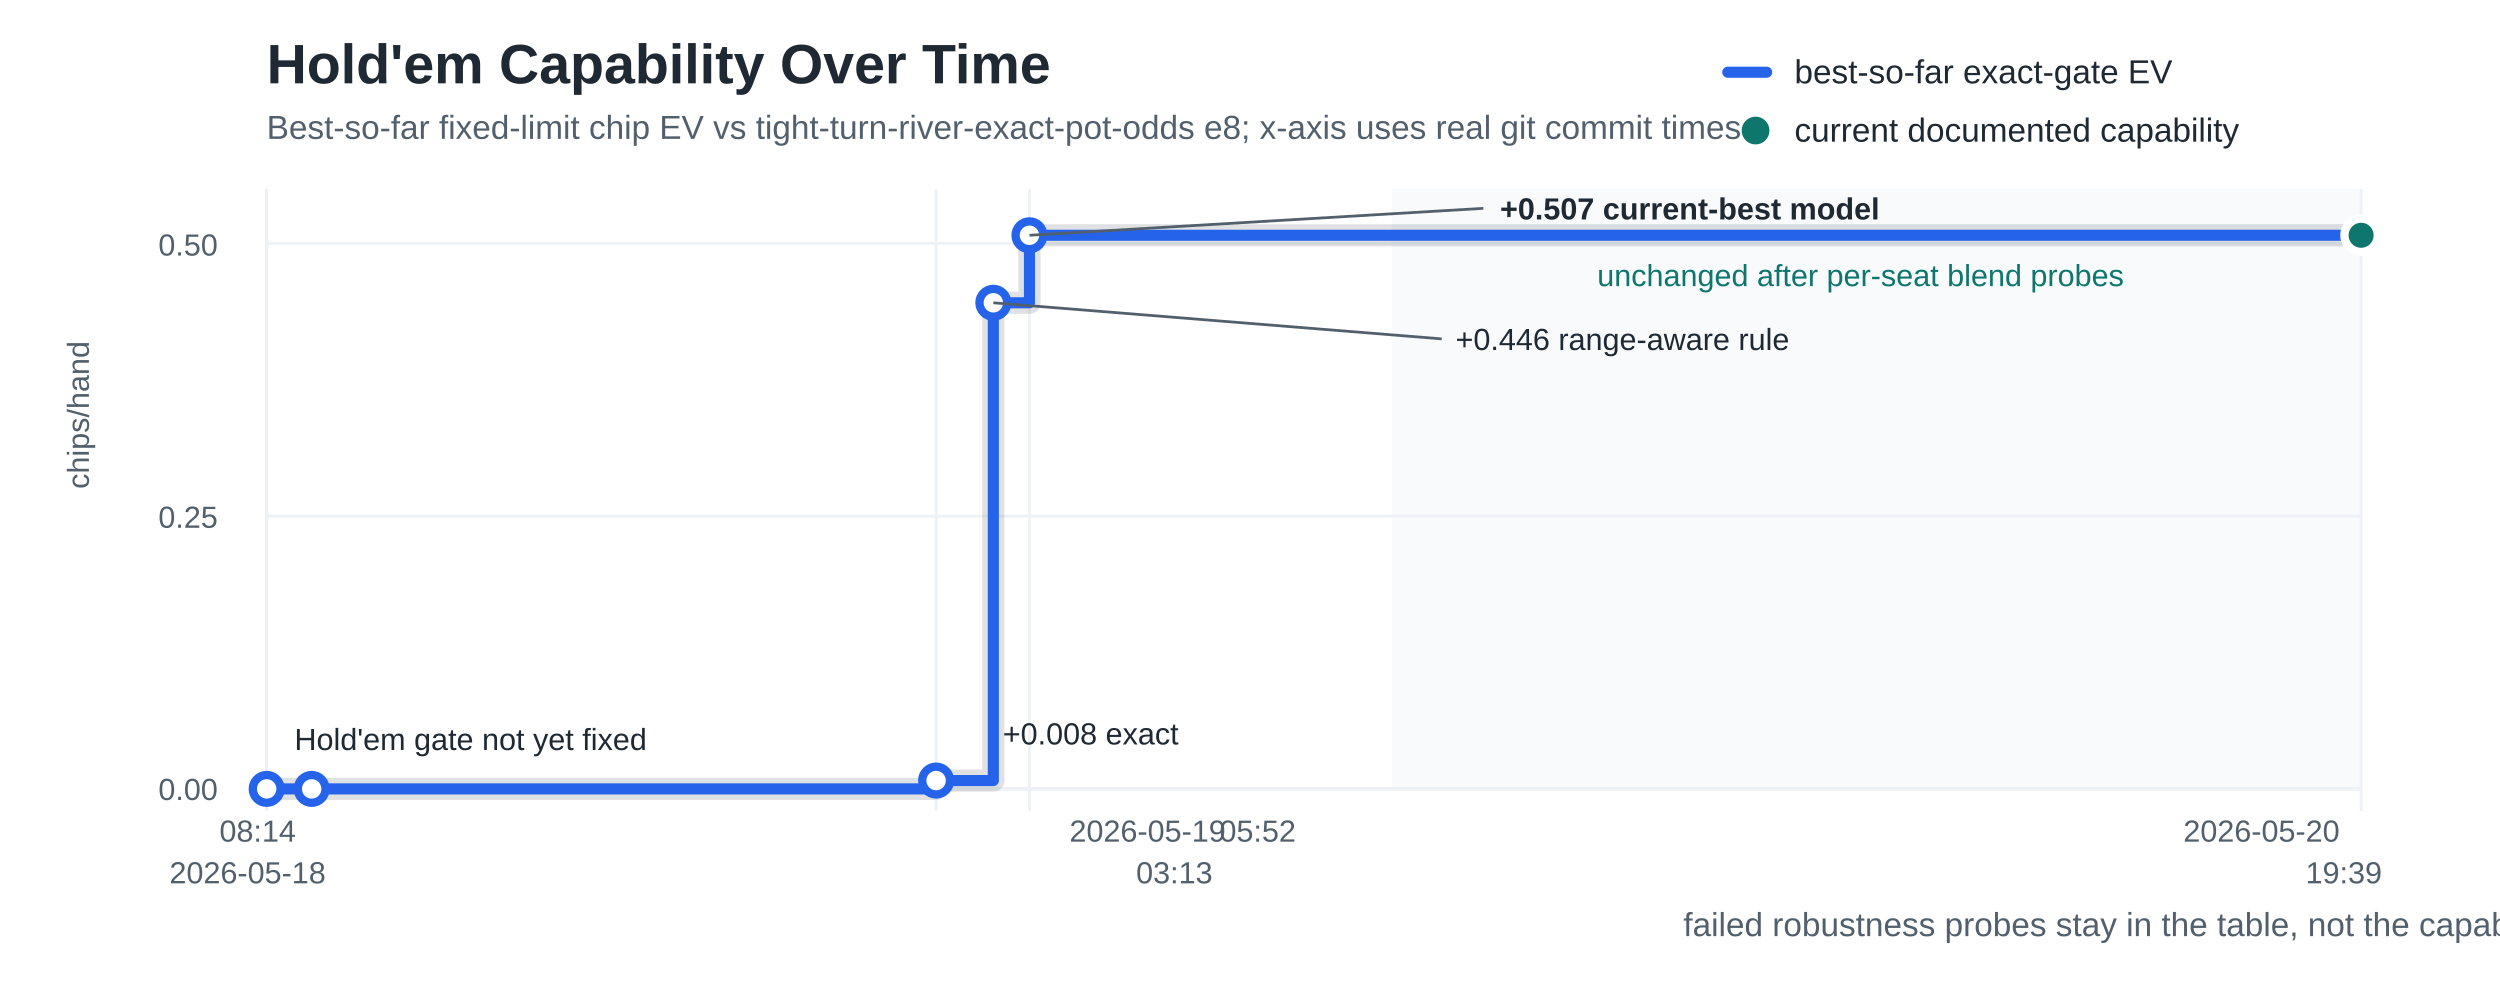
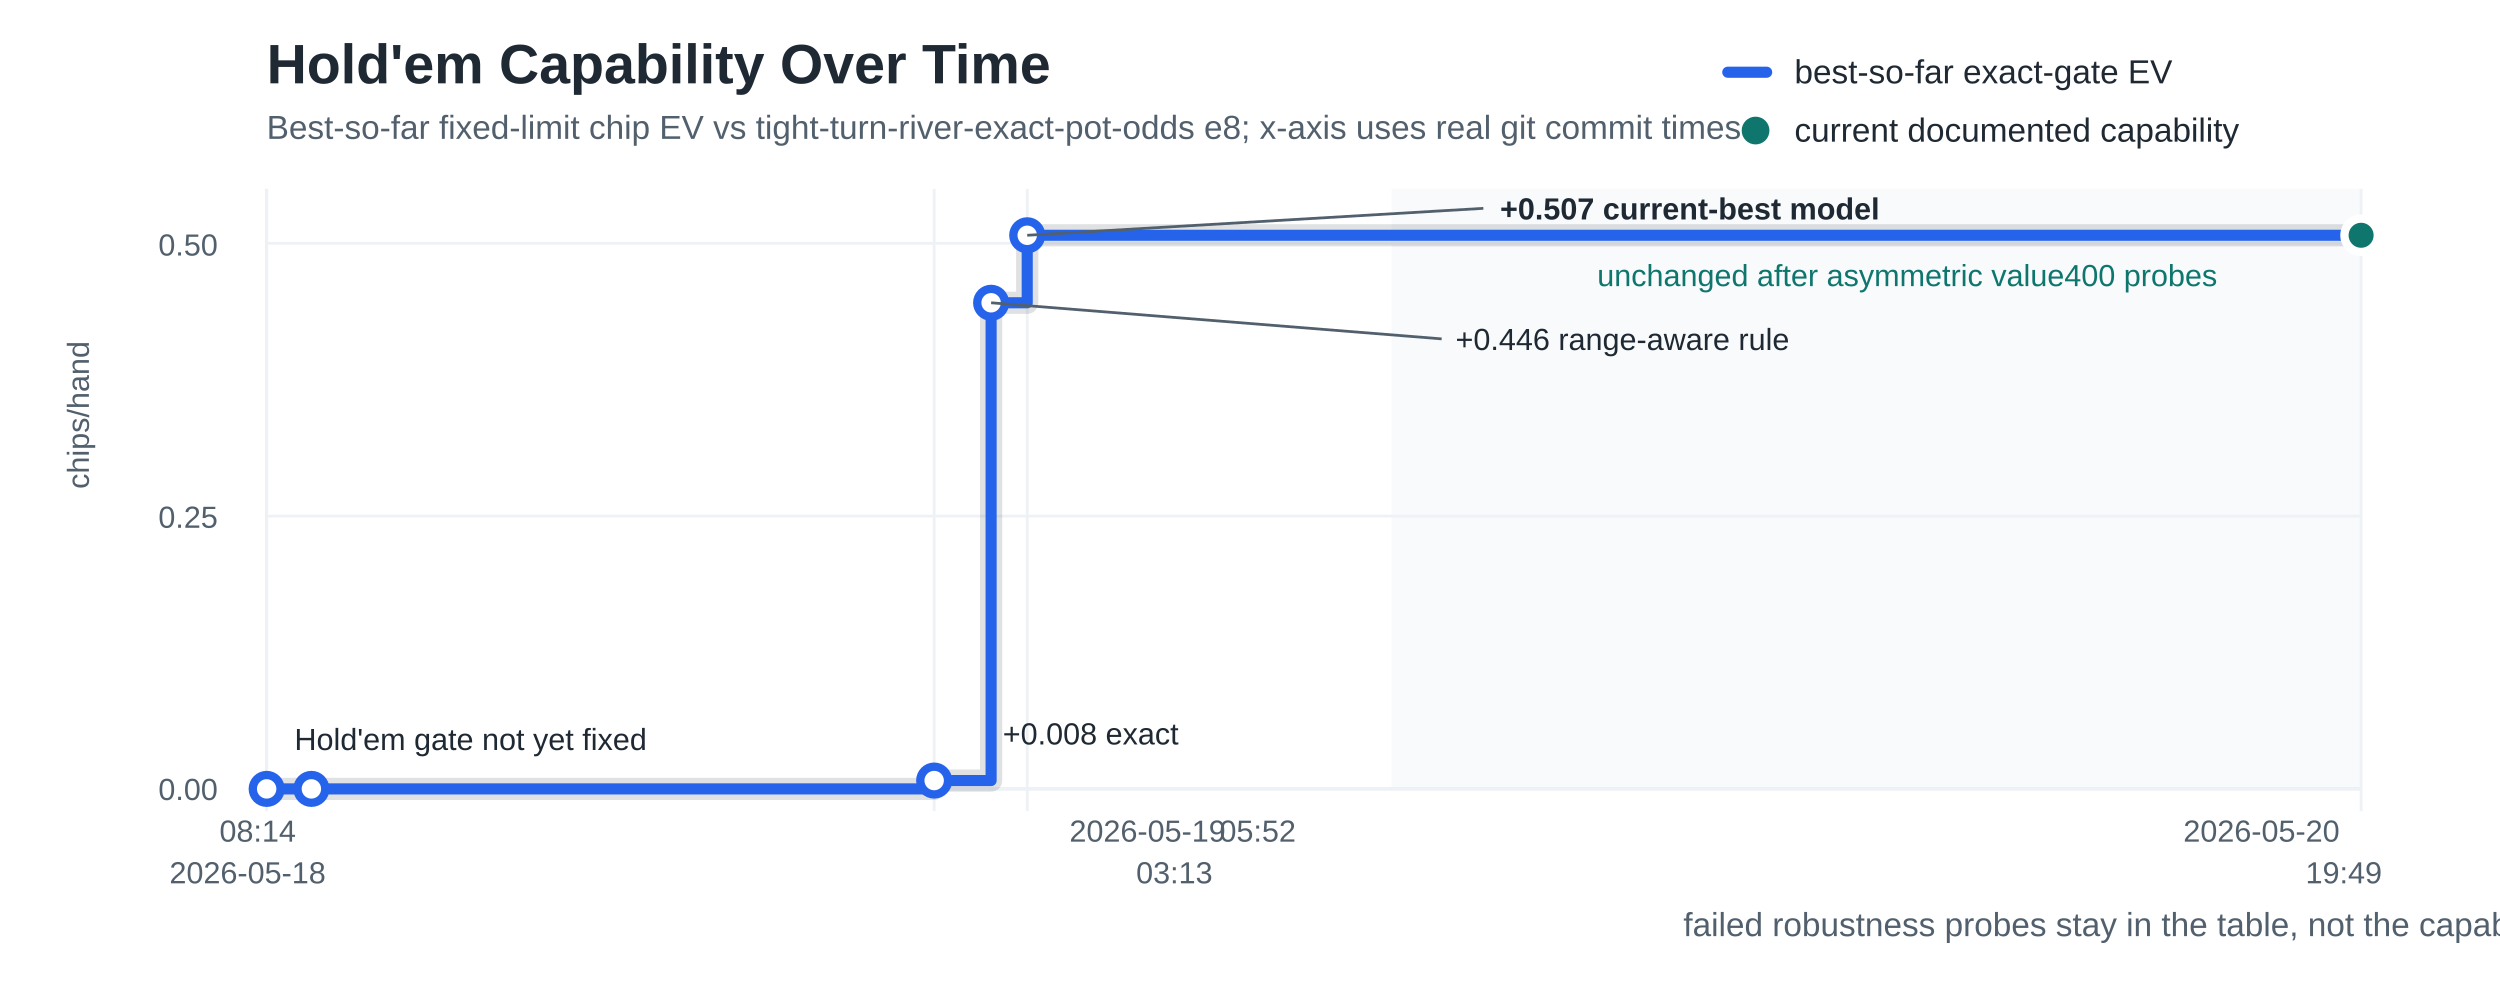
<svg xmlns="http://www.w3.org/2000/svg" width="900" height="360" viewBox="0 0 900 360" role="img" aria-labelledby="title desc">
  <rect width="900" height="360" fill="#ffffff" />
  <rect x="501" y="68" width="349" height="216" fill="#f8fafc" />
  <text x="96" y="30" font-family="Arial, Helvetica, sans-serif" font-size="20" font-weight="700" fill="#1f2933">Hold'em Capability Over Time</text>
  <text x="96" y="50" font-family="Arial, Helvetica, sans-serif" font-size="12" fill="#52606d">Best-so-far fixed-limit chip EV vs tight-turn-river-exact-pot-odds e8; x-axis uses real git commit times</text>
  <g stroke="#d9e2ec" stroke-width="1">
    <line x1="96" y1="284" x2="850" y2="284" />
    <line x1="96" y1="68" x2="96" y2="284" />
  </g>
  <g font-family="Arial, Helvetica, sans-serif" font-size="11" fill="#52606d">
    <line x1="96" y1="284.0" x2="850" y2="284.0" stroke="#eef2f6" stroke-width="1" />
    <text x="57" y="288">0.00</text>
    <line x1="96" y1="185.8" x2="850" y2="185.8" stroke="#eef2f6" stroke-width="1" />
    <text x="57" y="190">0.25</text>
    <line x1="96" y1="87.6" x2="850" y2="87.6" stroke="#eef2f6" stroke-width="1" />
    <text x="57" y="92">0.50</text>
    <text x="32" y="176" transform="rotate(-90 32 176)">chips/hand</text>
  </g>
  <g stroke="#eef2f6" stroke-width="1">
    <line x1="96.0" y1="68" x2="96.0" y2="292" />
-     <line x1="337.0" y1="68" x2="337.0" y2="292" />
-     <line x1="370.6" y1="68" x2="370.6" y2="292" />
+     <line x1="336.3" y1="68" x2="336.3" y2="292" />
+     <line x1="369.8" y1="68" x2="369.8" y2="292" />
    <line x1="850.0" y1="68" x2="850.0" y2="292" />
  </g>
-   <path d="M 96.0 284.0 L 112.2 284.0 L 112.2 284.0 L 337.0 284.0 L 337.0 281.0 L 357.6 281.0 L 357.6 109.0 L 370.6 109.0 L 370.6 84.7 L 798.2 84.7 L 798.2 84.7 L 801.5 84.7 L 801.5 84.7 L 803.5 84.7 L 803.5 84.7 L 805.1 84.7 L 805.1 84.7 L 807.0 84.7 L 807.0 84.7 L 813.3 84.7 L 813.3 84.7 L 816.6 84.7 L 816.6 84.7 L 817.8 84.7 L 817.8 84.7 L 820.1 84.7 L 820.1 84.7 L 822.0 84.7 L 822.0 84.7 L 825.4 84.7 L 825.4 84.7 L 826.5 84.7 L 826.5 84.7 L 829.1 84.7 L 829.1 84.7 L 830.3 84.7 L 830.3 84.7 L 831.4 84.7 L 831.4 84.7 L 832.8 84.7 L 832.8 84.7 L 833.9 84.7 L 833.9 84.7 L 835.0 84.7 L 835.0 84.7 L 836.2 84.7 L 836.2 84.7 L 838.0 84.7 L 838.0 84.7 L 839.9 84.7 L 839.9 84.7 L 841.4 84.7 L 841.4 84.7 L 843.0 84.7 L 843.0 84.7 L 845.4 84.7 L 845.4 84.7 L 848.5 84.7 L 848.5 84.7 L 850.0 84.7 L 850.0 84.7" fill="none" stroke="#1f2933" stroke-opacity="0.14" stroke-width="8" stroke-linecap="round" stroke-linejoin="round" />
-   <path d="M 96.0 284.0 L 112.2 284.0 L 112.2 284.0 L 337.0 284.0 L 337.0 281.0 L 357.6 281.0 L 357.6 109.0 L 370.6 109.0 L 370.6 84.7 L 798.2 84.7 L 798.2 84.7 L 801.5 84.7 L 801.5 84.7 L 803.5 84.7 L 803.5 84.7 L 805.1 84.7 L 805.1 84.7 L 807.0 84.7 L 807.0 84.7 L 813.3 84.7 L 813.3 84.7 L 816.6 84.7 L 816.6 84.7 L 817.8 84.7 L 817.8 84.7 L 820.1 84.7 L 820.1 84.7 L 822.0 84.7 L 822.0 84.7 L 825.4 84.7 L 825.4 84.7 L 826.5 84.7 L 826.5 84.7 L 829.1 84.7 L 829.1 84.7 L 830.3 84.7 L 830.3 84.7 L 831.4 84.7 L 831.4 84.7 L 832.8 84.7 L 832.8 84.7 L 833.9 84.7 L 833.9 84.7 L 835.0 84.7 L 835.0 84.7 L 836.2 84.7 L 836.2 84.7 L 838.0 84.7 L 838.0 84.7 L 839.9 84.7 L 839.9 84.7 L 841.4 84.7 L 841.4 84.7 L 843.0 84.7 L 843.0 84.7 L 845.4 84.7 L 845.4 84.7 L 848.5 84.7 L 848.5 84.7 L 850.0 84.7 L 850.0 84.7" fill="none" stroke="#2563eb" stroke-width="4" stroke-linecap="round" stroke-linejoin="round" />
+   <path d="M 96.0 284.0 L 112.1 284.0 L 112.1 284.0 L 336.3 284.0 L 336.3 281.0 L 356.8 281.0 L 356.8 109.0 L 369.8 109.0 L 369.8 84.7 L 796.1 84.7 L 796.1 84.7 L 799.3 84.7 L 799.3 84.7 L 801.3 84.7 L 801.3 84.7 L 802.9 84.7 L 802.9 84.7 L 804.8 84.7 L 804.8 84.7 L 811.1 84.7 L 811.1 84.7 L 814.4 84.7 L 814.4 84.7 L 815.6 84.7 L 815.6 84.7 L 817.8 84.7 L 817.8 84.7 L 819.8 84.7 L 819.8 84.7 L 823.2 84.7 L 823.2 84.7 L 824.3 84.7 L 824.3 84.7 L 826.9 84.7 L 826.9 84.7 L 828.1 84.7 L 828.1 84.7 L 829.1 84.7 L 829.1 84.7 L 830.6 84.7 L 830.6 84.7 L 831.6 84.7 L 831.6 84.7 L 832.8 84.7 L 832.8 84.7 L 833.9 84.7 L 833.9 84.7 L 835.7 84.7 L 835.7 84.7 L 837.7 84.7 L 837.7 84.7 L 839.1 84.7 L 839.1 84.7 L 840.7 84.7 L 840.7 84.7 L 843.1 84.7 L 843.1 84.7 L 846.2 84.7 L 846.2 84.7 L 847.7 84.7 L 847.7 84.7 L 849.4 84.7 L 849.4 84.7 L 850.0 84.7 L 850.0 84.7" fill="none" stroke="#1f2933" stroke-opacity="0.14" stroke-width="8" stroke-linecap="round" stroke-linejoin="round" />
+   <path d="M 96.0 284.0 L 112.1 284.0 L 112.1 284.0 L 336.3 284.0 L 336.3 281.0 L 356.8 281.0 L 356.8 109.0 L 369.8 109.0 L 369.8 84.7 L 796.1 84.7 L 796.1 84.7 L 799.3 84.7 L 799.3 84.7 L 801.3 84.7 L 801.3 84.7 L 802.9 84.7 L 802.9 84.7 L 804.8 84.7 L 804.8 84.7 L 811.1 84.7 L 811.1 84.7 L 814.4 84.7 L 814.4 84.7 L 815.6 84.7 L 815.6 84.7 L 817.8 84.7 L 817.8 84.7 L 819.8 84.7 L 819.8 84.7 L 823.2 84.7 L 823.2 84.7 L 824.3 84.7 L 824.3 84.7 L 826.9 84.7 L 826.9 84.7 L 828.1 84.7 L 828.1 84.7 L 829.1 84.7 L 829.1 84.7 L 830.6 84.7 L 830.6 84.7 L 831.6 84.7 L 831.6 84.7 L 832.8 84.7 L 832.8 84.7 L 833.9 84.7 L 833.9 84.7 L 835.7 84.7 L 835.7 84.7 L 837.7 84.7 L 837.7 84.7 L 839.1 84.7 L 839.1 84.7 L 840.7 84.7 L 840.7 84.7 L 843.1 84.7 L 843.1 84.7 L 846.2 84.7 L 846.2 84.7 L 847.7 84.7 L 847.7 84.7 L 849.4 84.7 L 849.4 84.7 L 850.0 84.7 L 850.0 84.7" fill="none" stroke="#2563eb" stroke-width="4" stroke-linecap="round" stroke-linejoin="round" />
  <g fill="#ffffff" stroke="#2563eb" stroke-width="3">
    <circle cx="96.0" cy="284.0" r="5" />
-     <circle cx="112.2" cy="284.0" r="5" />
-     <circle cx="337.0" cy="281.0" r="5" />
-     <circle cx="357.6" cy="109.0" r="5" />
-     <circle cx="370.6" cy="84.7" r="5" />
+     <circle cx="112.1" cy="284.0" r="5" />
+     <circle cx="336.3" cy="281.0" r="5" />
+     <circle cx="356.8" cy="109.0" r="5" />
+     <circle cx="369.8" cy="84.7" r="5" />
  </g>
  <circle cx="850.0" cy="84.7" r="6" fill="#0f766e" stroke="#ffffff" stroke-width="3" />
  <g font-family="Arial, Helvetica, sans-serif" font-size="11" fill="#1f2933">
    <text x="106" y="270">Hold'em gate not yet fixed</text>
    <text x="361" y="268">+0.008 exact</text>
-     <line x1="357.6" y1="109.0" x2="519" y2="122" stroke="#52606d" stroke-width="1" />
+     <line x1="356.8" y1="109.0" x2="519" y2="122" stroke="#52606d" stroke-width="1" />
    <text x="524" y="126">+0.446 range-aware rule</text>
-     <line x1="370.6" y1="84.7" x2="534" y2="75" stroke="#52606d" stroke-width="1" />
+     <line x1="369.8" y1="84.7" x2="534" y2="75" stroke="#52606d" stroke-width="1" />
    <text x="540" y="79" font-weight="700">+0.507 current-best model</text>
-     <text x="575" y="103" fill="#0f766e">unchanged after per-seat blend probes</text>
+     <text x="575" y="103" fill="#0f766e">unchanged after asymmetric value400 probes</text>
  </g>
  <g font-family="Arial, Helvetica, sans-serif" font-size="11" fill="#52606d">
    <text x="61" y="318">2026-05-18</text>
    <text x="79" y="303">08:14</text>
    <text x="385" y="303">2026-05-19</text>
    <text x="409" y="318">03:13</text>
    <text x="439" y="303">05:52</text>
    <text x="786" y="303">2026-05-20</text>
-     <text x="830" y="318">19:39</text>
+     <text x="830" y="318">19:49</text>
  </g>
  <g font-family="Arial, Helvetica, sans-serif" font-size="12" fill="#1f2933">
    <rect x="620" y="24" width="18" height="4" fill="#2563eb" rx="2" />
    <text x="646" y="30">best-so-far exact-gate EV</text>
    <circle cx="632" cy="47" r="5" fill="#0f766e" />
    <text x="646" y="51">current documented capability</text>
    <text x="606" y="337" fill="#52606d">failed robustness probes stay in the table, not the capability line</text>
  </g>
</svg>
